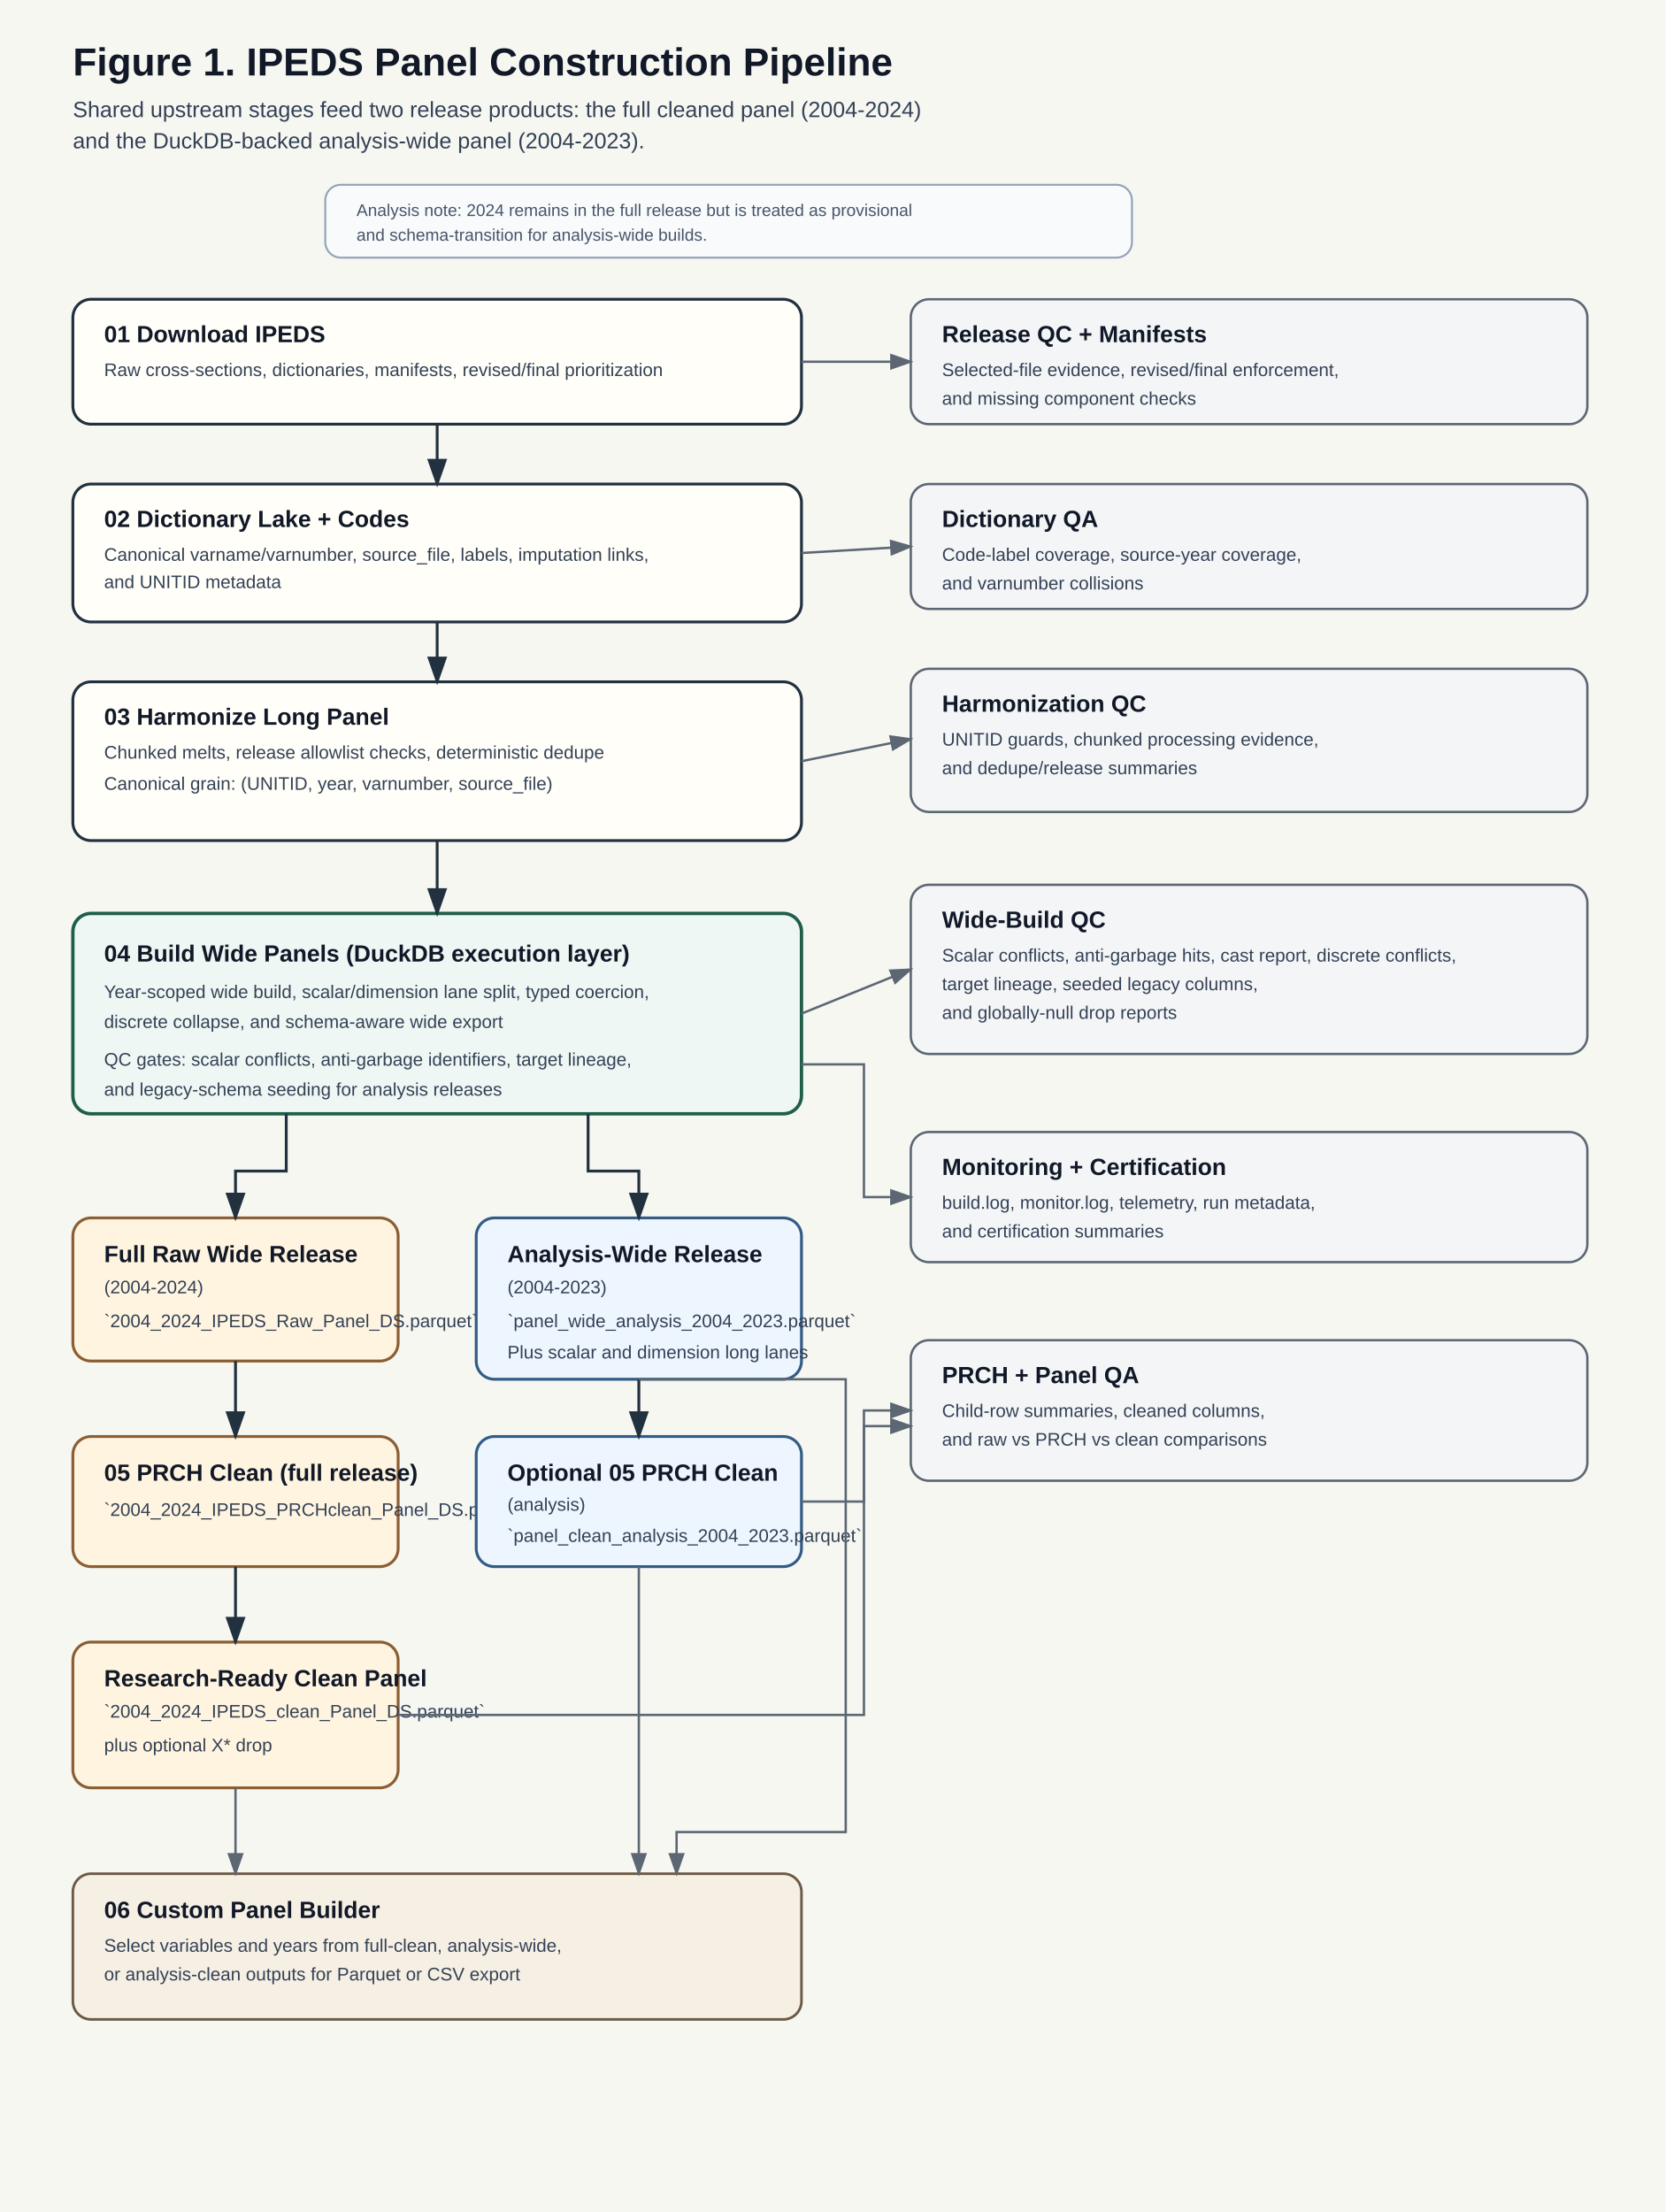
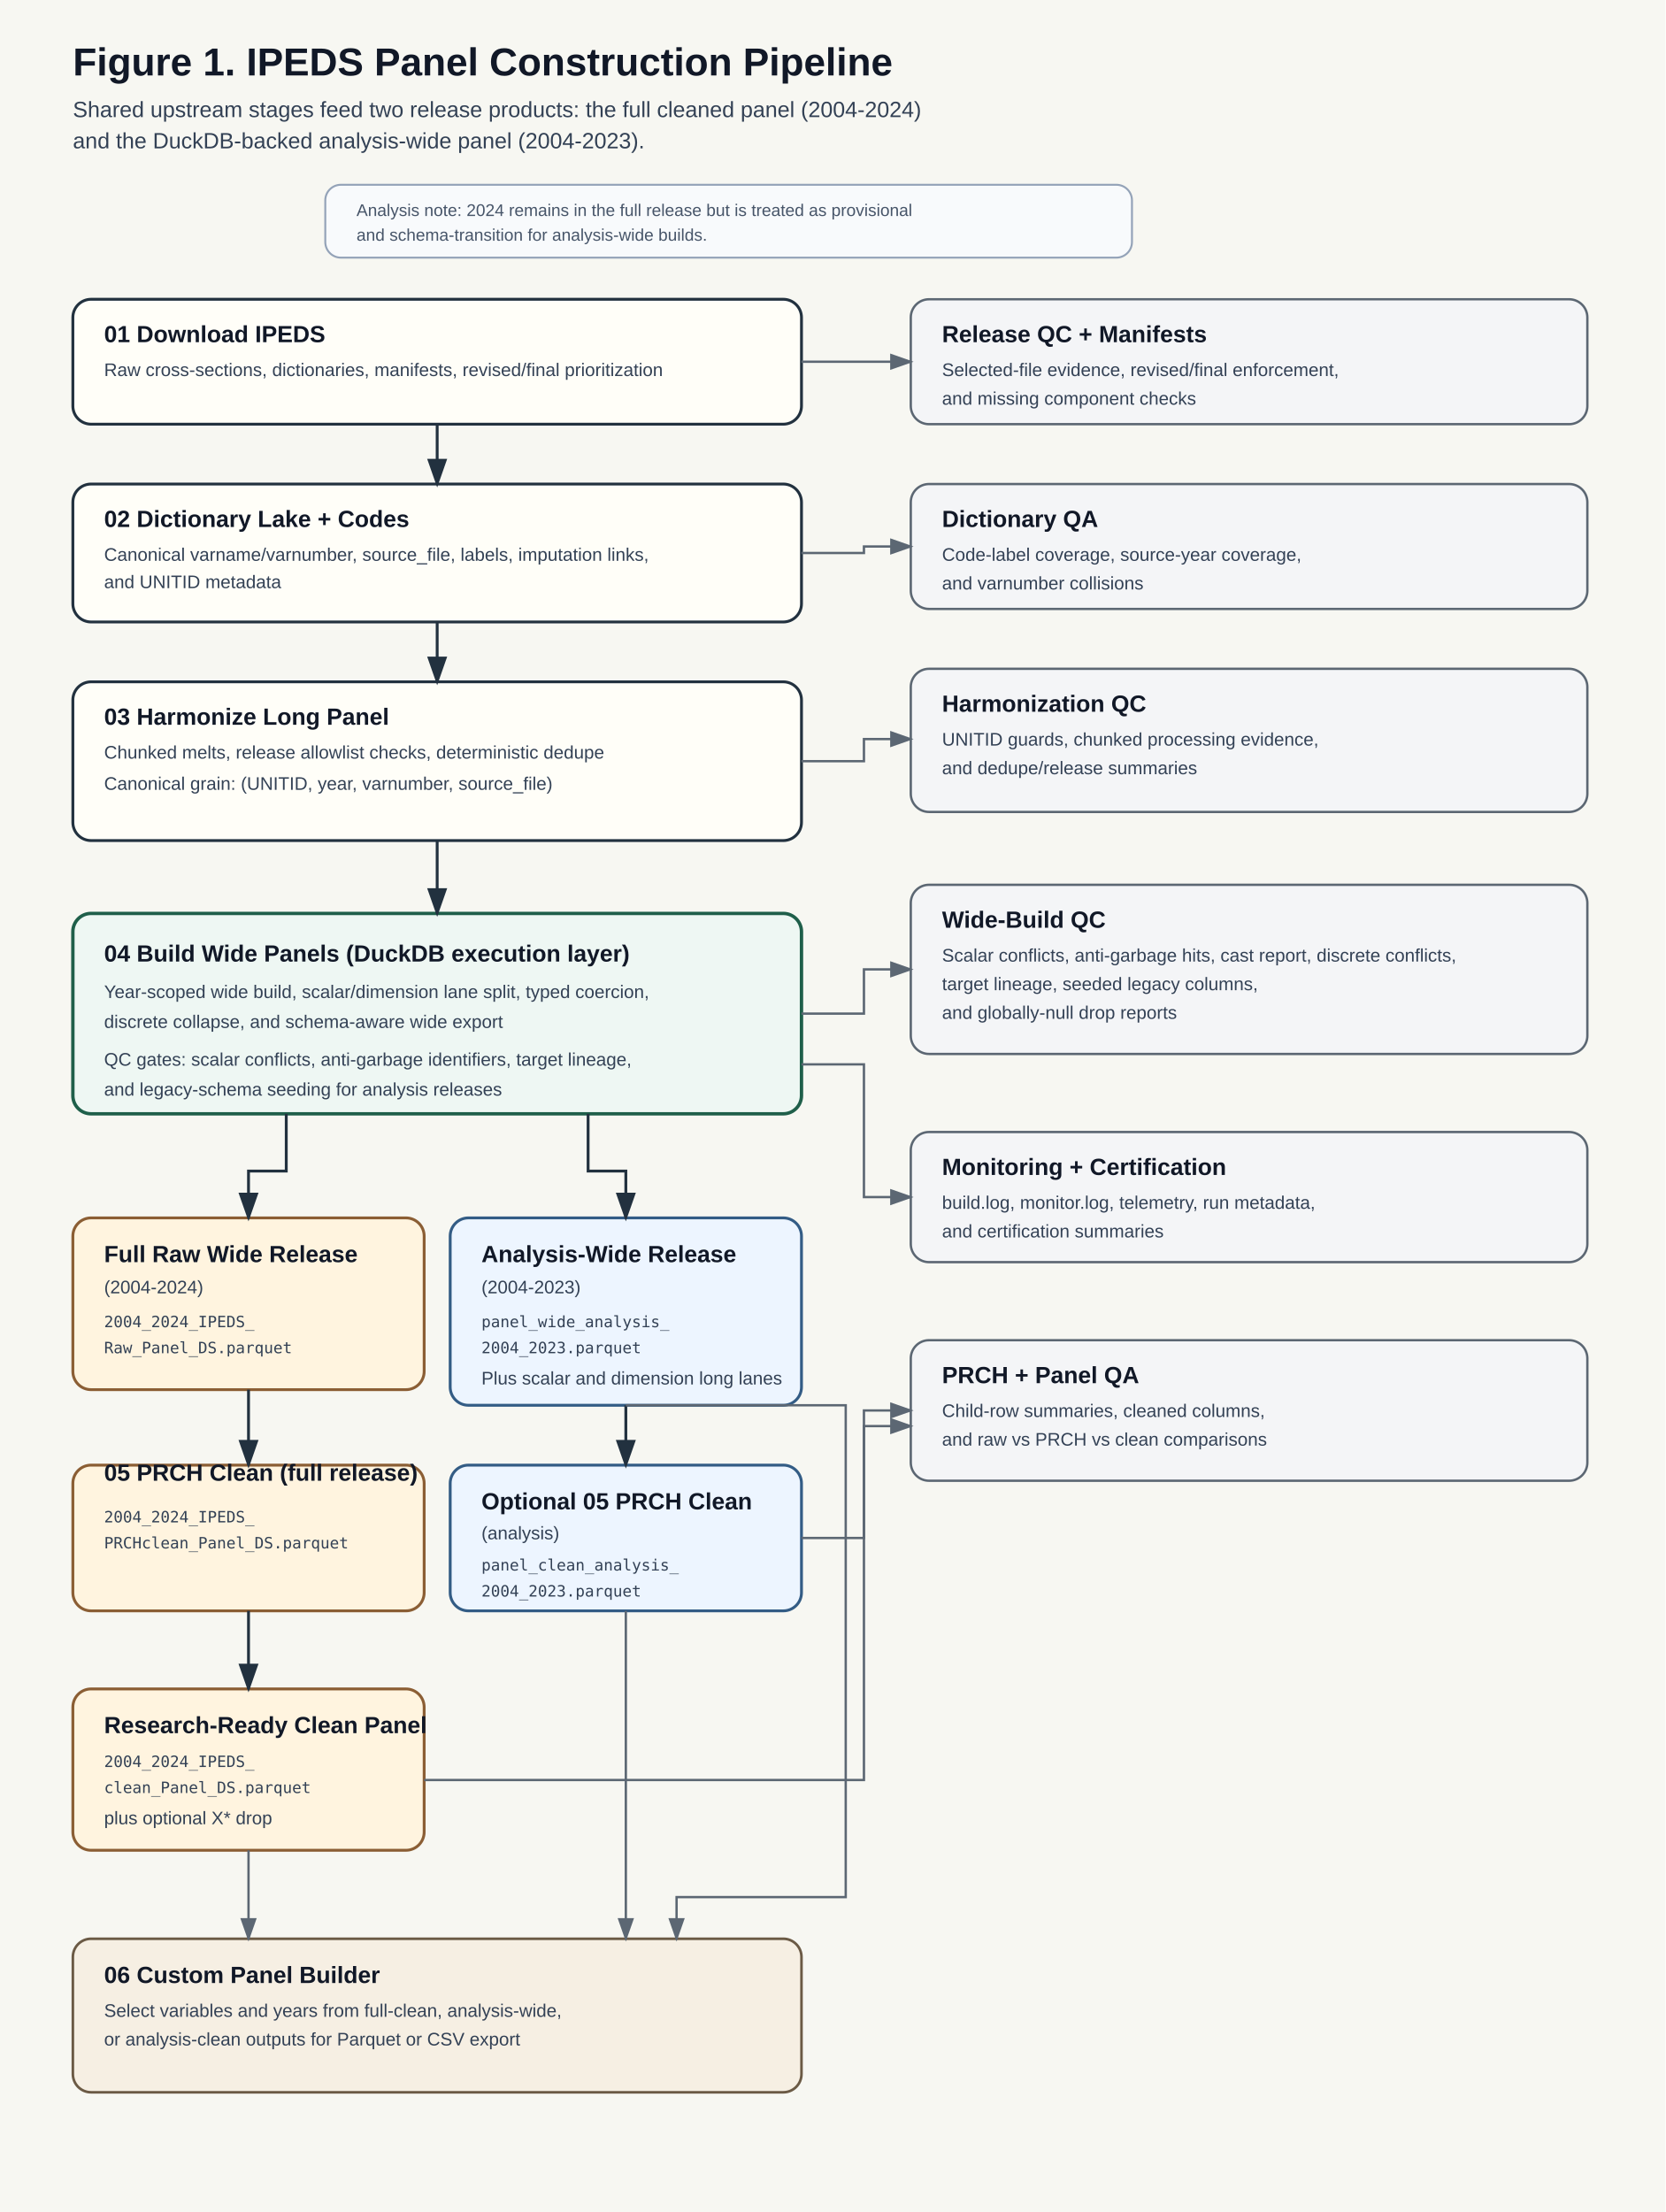
<svg xmlns="http://www.w3.org/2000/svg" width="1280" height="1700" viewBox="0 0 1280 1700">
  <defs>
    <style type="text/css">
      .bg { fill: #f7f7f2; }
      .core { fill: #fffef8; stroke: #22313f; stroke-width: 2.2; rx: 14; ry: 14; }
      .build { fill: #eef7f3; stroke: #1f5f4a; stroke-width: 2.6; rx: 14; ry: 14; }
      .full { fill: #fff4df; stroke: #8b5e34; stroke-width: 2.2; rx: 14; ry: 14; }
      .analysis { fill: #edf5ff; stroke: #335c85; stroke-width: 2.2; rx: 14; ry: 14; }
      .custom { fill: #f6efe3; stroke: #6b5a45; stroke-width: 2.0; rx: 14; ry: 14; }
      .qc { fill: #f4f5f7; stroke: #5c6773; stroke-width: 1.8; rx: 14; ry: 14; }
      .note { fill: #f8fafc; stroke: #94a3b8; stroke-width: 1.5; rx: 12; ry: 12; }
      .title { font: 30px "Helvetica Neue", Arial, sans-serif; fill: #111827; font-weight: 700; }
      .subtitle { font: 17px "Helvetica Neue", Arial, sans-serif; fill: #334155; }
      .label { font: 18px "Helvetica Neue", Arial, sans-serif; fill: #111827; font-weight: 700; }
      .small { font: 14px "Helvetica Neue", Arial, sans-serif; fill: #334155; }
      .tiny { font: 13px "Helvetica Neue", Arial, sans-serif; fill: #475569; }
+       .mono { font: 12px "SFMono-Regular", Menlo, Consolas, monospace; fill: #334155; }
      .arrow { stroke: #22313f; stroke-width: 2.2; fill: none; marker-end: url(#arrowhead); }
      .soft-arrow { stroke: #5c6773; stroke-width: 1.8; fill: none; marker-end: url(#arrowhead-soft); }
    </style>
    <marker id="arrowhead" markerWidth="10" markerHeight="7" refX="8.8" refY="3.5" orient="auto">
      <polygon points="0 0, 10 3.5, 0 7" fill="#22313f" />
    </marker>
    <marker id="arrowhead-soft" markerWidth="10" markerHeight="7" refX="8.8" refY="3.5" orient="auto">
      <polygon points="0 0, 10 3.5, 0 7" fill="#5c6773" />
    </marker>
  </defs>
  <rect x="0" y="0" width="1280" height="1700" class="bg" />
  <text x="56" y="58" class="title">Figure 1. IPEDS Panel Construction Pipeline</text>
  <text x="56" y="90" class="subtitle">Shared upstream stages feed two release products: the full cleaned panel (2004-2024)</text>
  <text x="56" y="114" class="subtitle">and the DuckDB-backed analysis-wide panel (2004-2023).</text>
  <rect x="250" y="142" width="620" height="56" class="note" />
  <text x="274" y="166" class="tiny">Analysis note: 2024 remains in the full release but is treated as provisional</text>
  <text x="274" y="185" class="tiny">and schema-transition for analysis-wide builds.</text>
  <rect x="56" y="230" width="560" height="96" class="core" />
  <text x="80" y="263" class="label">01 Download IPEDS</text>
  <text x="80" y="289" class="small">Raw cross-sections, dictionaries, manifests, revised/final prioritization</text>
  <rect x="56" y="372" width="560" height="106" class="core" />
  <text x="80" y="405" class="label">02 Dictionary Lake + Codes</text>
  <text x="80" y="431" class="small">Canonical varname/varnumber, source_file, labels, imputation links,</text>
  <text x="80" y="452" class="small">and UNITID metadata</text>
  <rect x="56" y="524" width="560" height="122" class="core" />
  <text x="80" y="557" class="label">03 Harmonize Long Panel</text>
  <text x="80" y="583" class="small">Chunked melts, release allowlist checks, deterministic dedupe</text>
  <text x="80" y="607" class="small">Canonical grain: (UNITID, year, varnumber, source_file)</text>
  <rect x="56" y="702" width="560" height="154" class="build" />
  <text x="80" y="739" class="label">04 Build Wide Panels (DuckDB execution layer)</text>
  <text x="80" y="767" class="small">Year-scoped wide build, scalar/dimension lane split, typed coercion,</text>
  <text x="80" y="790" class="small">discrete collapse, and schema-aware wide export</text>
  <text x="80" y="819" class="small">QC gates: scalar conflicts, anti-garbage identifiers, target lineage,</text>
  <text x="80" y="842" class="small">and legacy-schema seeding for analysis releases</text>
-   <rect x="56" y="936" width="250" height="110" class="full" />
+   <rect x="56" y="936" width="270" height="132" class="full" />
  <text x="80" y="970" class="label">Full Raw Wide Release</text>
  <text x="80" y="994" class="small">(2004-2024)</text>
-   <text x="80" y="1020" class="small">`2004_2024_IPEDS_Raw_Panel_DS.parquet`</text>
-   <rect x="366" y="936" width="250" height="124" class="analysis" />
-   <text x="390" y="970" class="label">Analysis-Wide Release</text>
-   <text x="390" y="994" class="small">(2004-2023)</text>
-   <text x="390" y="1020" class="small">`panel_wide_analysis_2004_2023.parquet`</text>
-   <text x="390" y="1044" class="small">Plus scalar and dimension long lanes</text>
-   <rect x="56" y="1104" width="250" height="100" class="full" />
+   <text x="80" y="1020" class="mono">2004_2024_IPEDS_</text>
+   <text x="80" y="1040" class="mono">Raw_Panel_DS.parquet</text>
+   <rect x="346" y="936" width="270" height="144" class="analysis" />
+   <text x="370" y="970" class="label">Analysis-Wide Release</text>
+   <text x="370" y="994" class="small">(2004-2023)</text>
+   <text x="370" y="1020" class="mono">panel_wide_analysis_</text>
+   <text x="370" y="1040" class="mono">2004_2023.parquet</text>
+   <text x="370" y="1064" class="small">Plus scalar and dimension long lanes</text>
+   <rect x="56" y="1126" width="270" height="112" class="full" />
  <text x="80" y="1138" class="label">05 PRCH Clean (full release)</text>
-   <text x="80" y="1165" class="small">`2004_2024_IPEDS_PRCHclean_Panel_DS.parquet`</text>
-   <rect x="366" y="1104" width="250" height="100" class="analysis" />
-   <text x="390" y="1138" class="label">Optional 05 PRCH Clean</text>
-   <text x="390" y="1161" class="small">(analysis)</text>
-   <text x="390" y="1185" class="small">`panel_clean_analysis_2004_2023.parquet`</text>
-   <rect x="56" y="1262" width="250" height="112" class="full" />
-   <text x="80" y="1296" class="label">Research-Ready Clean Panel</text>
-   <text x="80" y="1320" class="small">`2004_2024_IPEDS_clean_Panel_DS.parquet`</text>
-   <text x="80" y="1346" class="small">plus optional X* drop</text>
-   <rect x="56" y="1440" width="560" height="112" class="custom" />
-   <text x="80" y="1474" class="label">06 Custom Panel Builder</text>
-   <text x="80" y="1500" class="small">Select variables and years from full-clean, analysis-wide,</text>
-   <text x="80" y="1522" class="small">or analysis-clean outputs for Parquet or CSV export</text>
+   <text x="80" y="1170" class="mono">2004_2024_IPEDS_</text>
+   <text x="80" y="1190" class="mono">PRCHclean_Panel_DS.parquet</text>
+   <rect x="346" y="1126" width="270" height="112" class="analysis" />
+   <text x="370" y="1160" class="label">Optional 05 PRCH Clean</text>
+   <text x="370" y="1183" class="small">(analysis)</text>
+   <text x="370" y="1207" class="mono">panel_clean_analysis_</text>
+   <text x="370" y="1227" class="mono">2004_2023.parquet</text>
+   <rect x="56" y="1298" width="270" height="124" class="full" />
+   <text x="80" y="1332" class="label">Research-Ready Clean Panel</text>
+   <text x="80" y="1358" class="mono">2004_2024_IPEDS_</text>
+   <text x="80" y="1378" class="mono">clean_Panel_DS.parquet</text>
+   <text x="80" y="1402" class="small">plus optional X* drop</text>
+   <rect x="56" y="1490" width="560" height="118" class="custom" />
+   <text x="80" y="1524" class="label">06 Custom Panel Builder</text>
+   <text x="80" y="1550" class="small">Select variables and years from full-clean, analysis-wide,</text>
+   <text x="80" y="1572" class="small">or analysis-clean outputs for Parquet or CSV export</text>
  <rect x="700" y="230" width="520" height="96" class="qc" />
  <text x="724" y="263" class="label">Release QC + Manifests</text>
  <text x="724" y="289" class="small">Selected-file evidence, revised/final enforcement,</text>
  <text x="724" y="311" class="small">and missing component checks</text>
  <rect x="700" y="372" width="520" height="96" class="qc" />
  <text x="724" y="405" class="label">Dictionary QA</text>
  <text x="724" y="431" class="small">Code-label coverage, source-year coverage,</text>
  <text x="724" y="453" class="small">and varnumber collisions</text>
  <rect x="700" y="514" width="520" height="110" class="qc" />
  <text x="724" y="547" class="label">Harmonization QC</text>
  <text x="724" y="573" class="small">UNITID guards, chunked processing evidence,</text>
  <text x="724" y="595" class="small">and dedupe/release summaries</text>
  <rect x="700" y="680" width="520" height="130" class="qc" />
  <text x="724" y="713" class="label">Wide-Build QC</text>
  <text x="724" y="739" class="small">Scalar conflicts, anti-garbage hits, cast report, discrete conflicts,</text>
  <text x="724" y="761" class="small">target lineage, seeded legacy columns,</text>
  <text x="724" y="783" class="small">and globally-null drop reports</text>
  <rect x="700" y="870" width="520" height="100" class="qc" />
  <text x="724" y="903" class="label">Monitoring + Certification</text>
  <text x="724" y="929" class="small">build.log, monitor.log, telemetry, run metadata,</text>
  <text x="724" y="951" class="small">and certification summaries</text>
  <rect x="700" y="1030" width="520" height="108" class="qc" />
  <text x="724" y="1063" class="label">PRCH + Panel QA</text>
  <text x="724" y="1089" class="small">Child-row summaries, cleaned columns,</text>
  <text x="724" y="1111" class="small">and raw vs PRCH vs clean comparisons</text>
  <polyline points="336,326 336,372" class="arrow" />
  <polyline points="336,478 336,524" class="arrow" />
  <polyline points="336,646 336,702" class="arrow" />
-   <polyline points="220,856 220,900 181,900 181,936" class="arrow" />
-   <polyline points="452,856 452,900 491,900 491,936" class="arrow" />
-   <polyline points="181,1046 181,1104" class="arrow" />
-   <polyline points="491,1060 491,1104" class="arrow" />
-   <polyline points="181,1204 181,1262" class="arrow" />
-   <polyline points="181,1374 181,1440" class="soft-arrow" />
-   <polyline points="491,1204 491,1440" class="soft-arrow" />
-   <polyline points="491,1060 650,1060 650,1408 520,1408 520,1440" class="soft-arrow" />
+   <polyline points="220,856 220,900 191,900 191,936" class="arrow" />
+   <polyline points="452,856 452,900 481,900 481,936" class="arrow" />
+   <polyline points="191,1068 191,1126" class="arrow" />
+   <polyline points="481,1080 481,1126" class="arrow" />
+   <polyline points="191,1238 191,1298" class="arrow" />
+   <polyline points="191,1422 191,1490" class="soft-arrow" />
+   <polyline points="481,1238 481,1490" class="soft-arrow" />
+   <polyline points="481,1080 650,1080 650,1458 520,1458 520,1490" class="soft-arrow" />
  <polyline points="616,278 700,278" class="soft-arrow" />
-   <polyline points="616,425 700,420" class="soft-arrow" />
-   <polyline points="616,585 700,568" class="soft-arrow" />
-   <polyline points="616,779 700,745" class="soft-arrow" />
+   <polyline points="616,425 664,425 664,420 700,420" class="soft-arrow" />
+   <polyline points="616,585 664,585 664,568 700,568" class="soft-arrow" />
+   <polyline points="616,779 664,779 664,745 700,745" class="soft-arrow" />
  <polyline points="616,818 664,818 664,920 700,920" class="soft-arrow" />
-   <polyline points="616,1154 664,1154 664,1084 700,1084" class="soft-arrow" />
-   <polyline points="306,1318 664,1318 664,1096 700,1096" class="soft-arrow" />
+   <polyline points="616,1182 664,1182 664,1084 700,1084" class="soft-arrow" />
+   <polyline points="326,1368 664,1368 664,1096 700,1096" class="soft-arrow" />
</svg>
